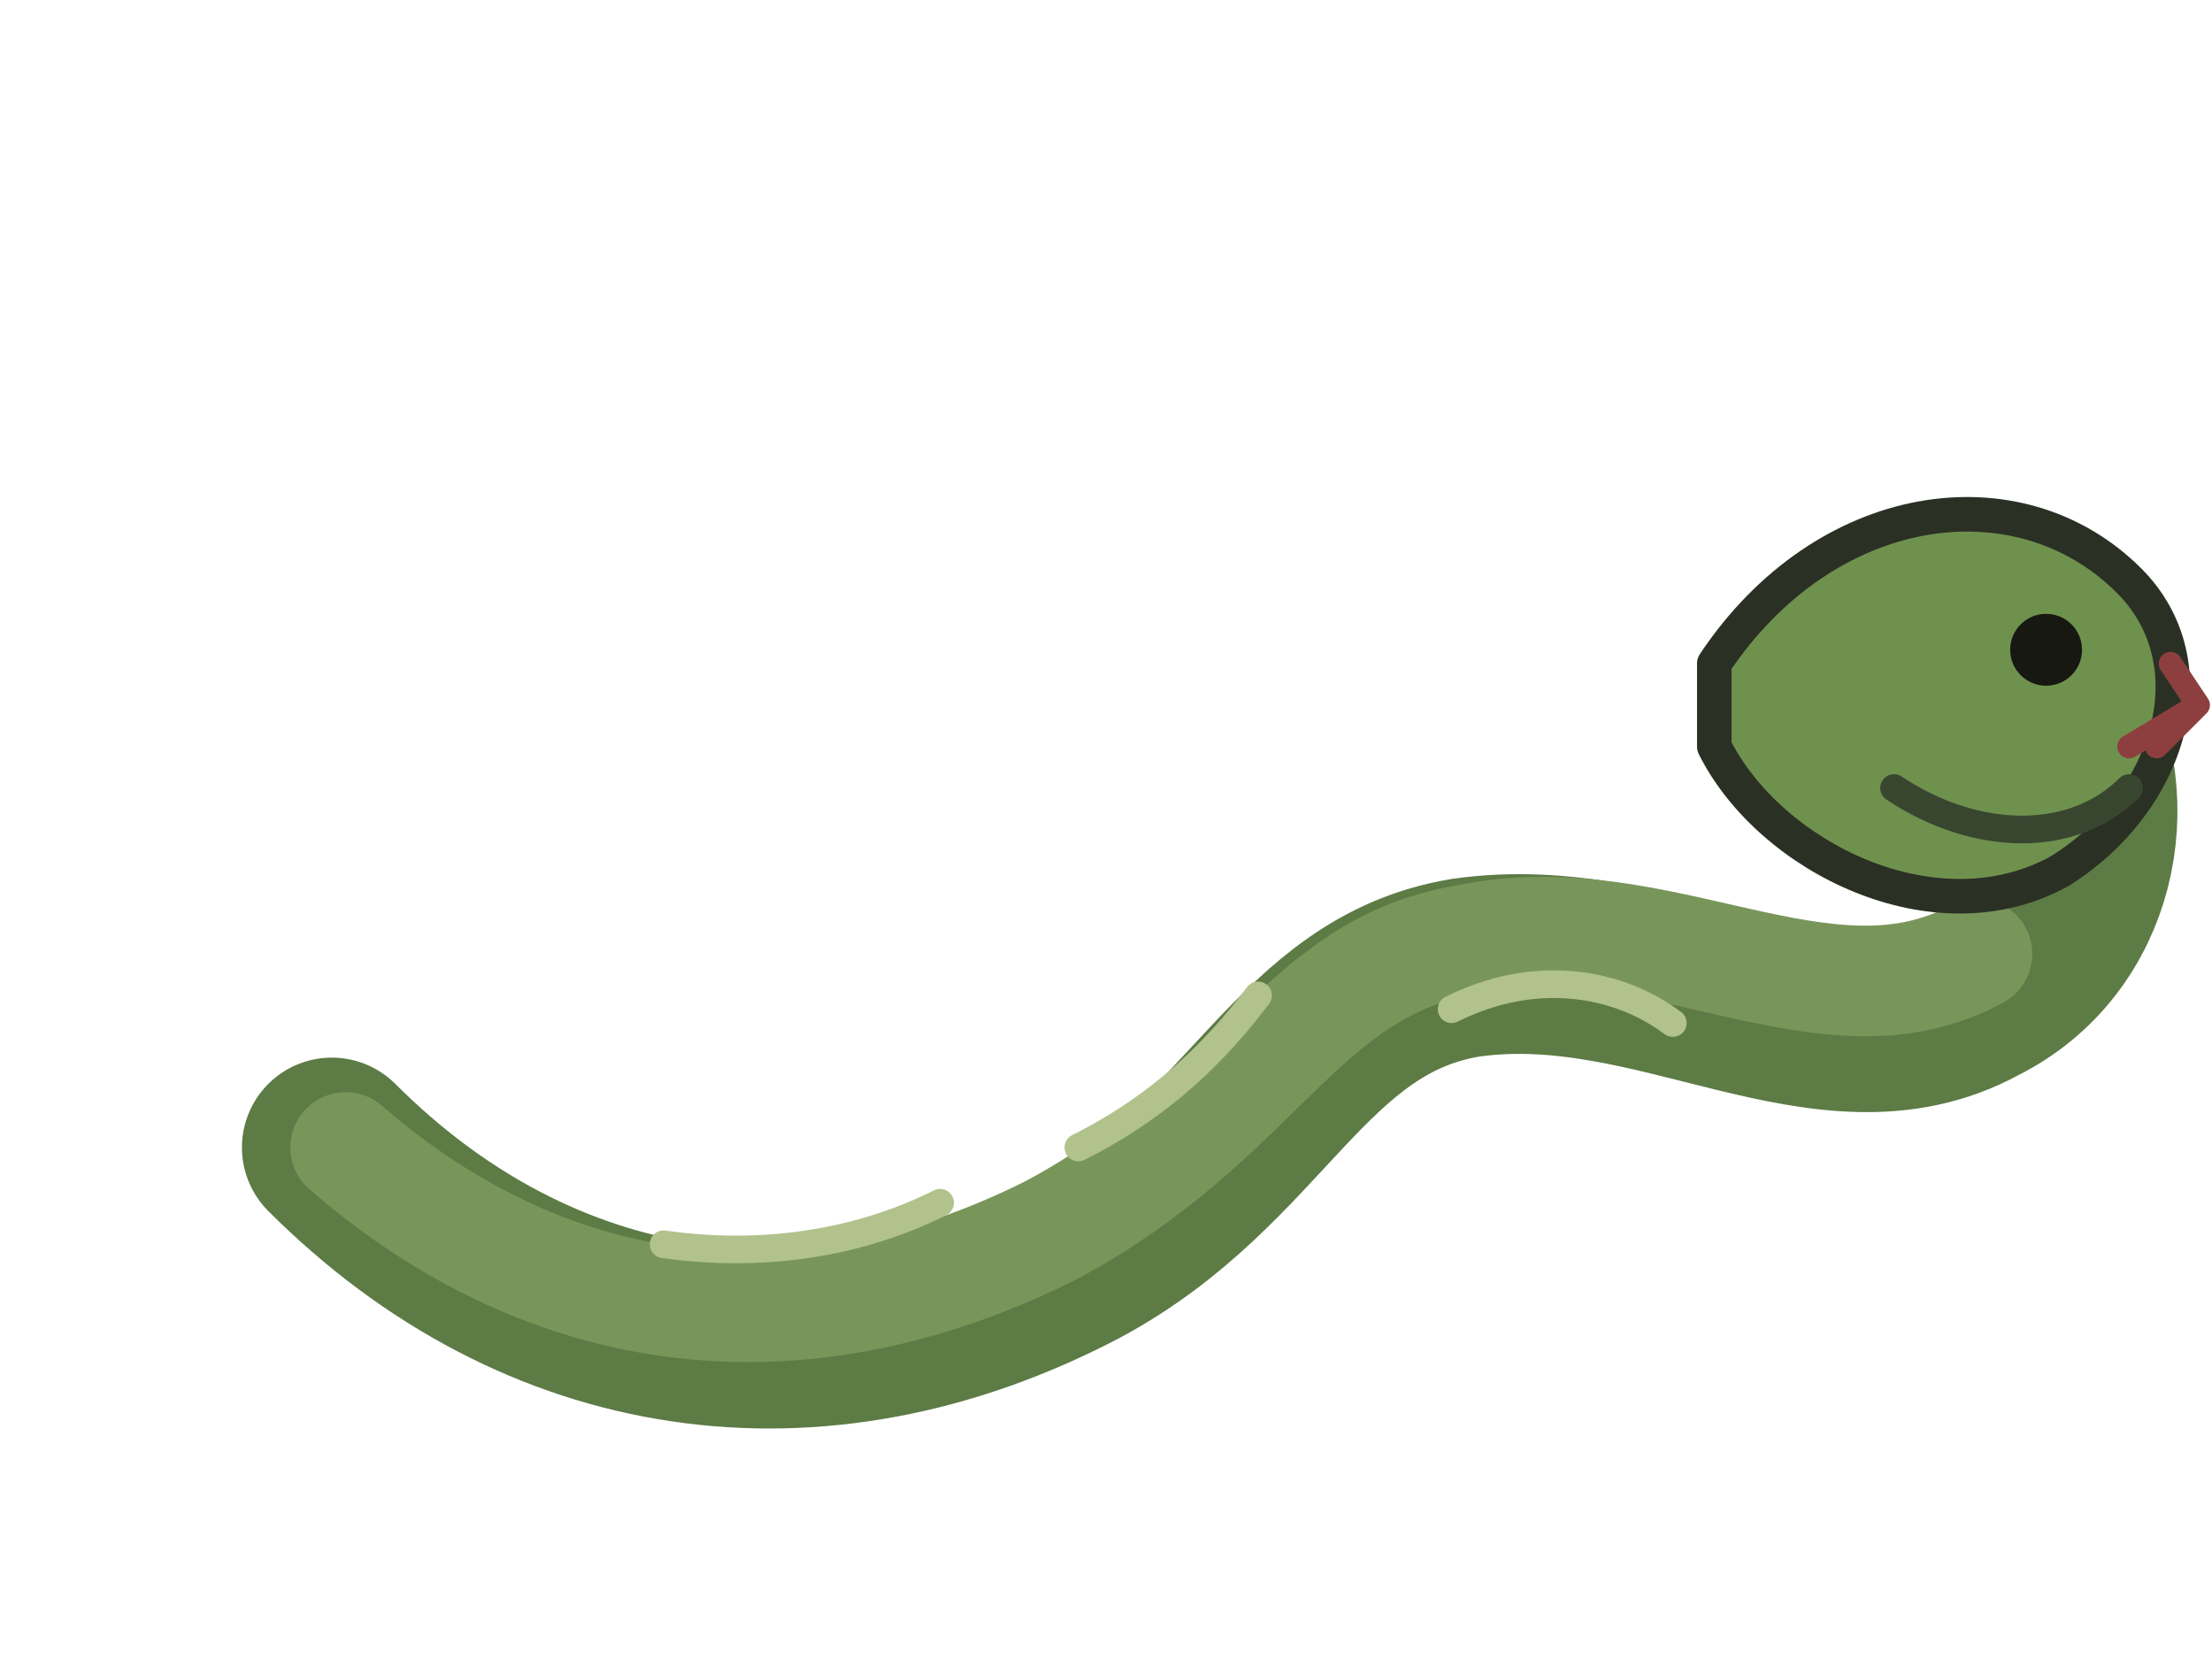
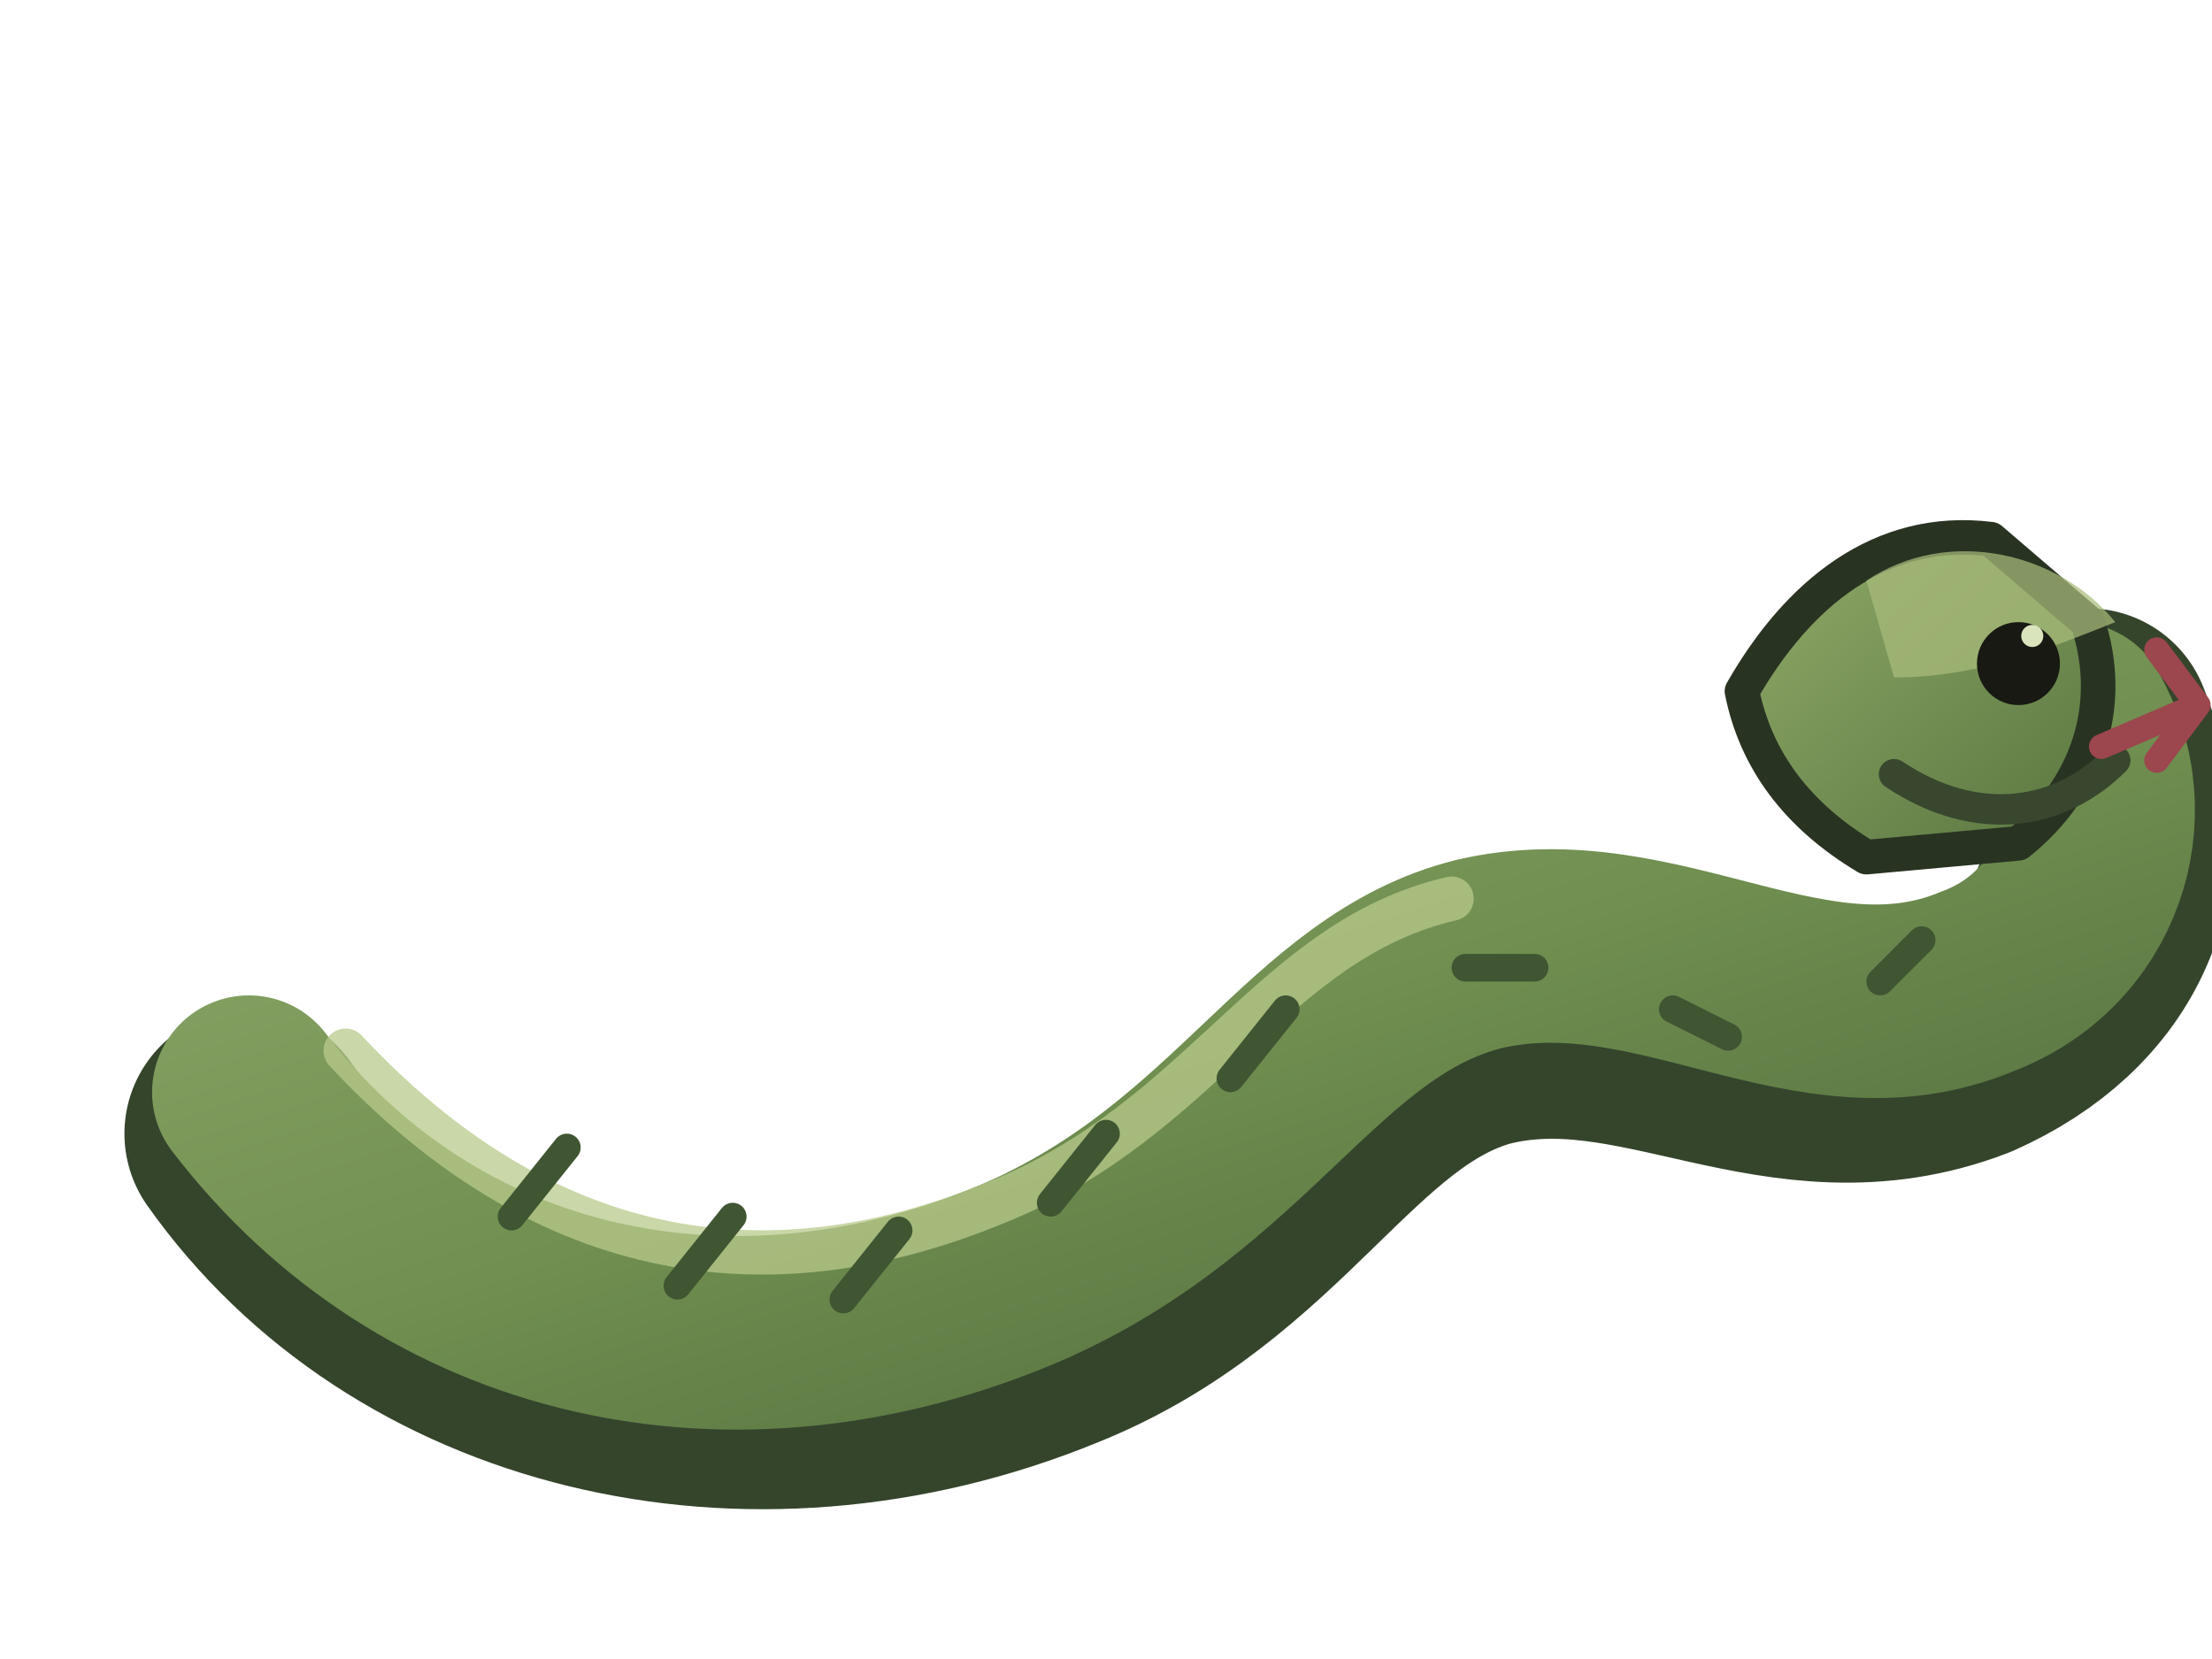
<svg xmlns="http://www.w3.org/2000/svg" viewBox="0 0 160 120" role="img" aria-label="snake pet master artwork">
-   <g id="pet-root" stroke="#2b3024" stroke-linejoin="round" stroke-linecap="round">
-     <path id="tail" d="M24 83 C39 98 59 101 78 91 C91 84 94 72 106 70 C120 68 132 78 143 72 C151 68 153 58 149 51" fill="none" stroke="#5d7b45" stroke-width="13" />
-     <path id="body-surface" d="M25 83 C40 96 58 98 76 89 C91 81 94 70 106 68 C120 65 132 75 143 69" fill="none" stroke="#78965a" stroke-width="8" />
-     <path id="head" d="M124 48 C132 36 146 34 154 42 C160 48 157 58 149 63 C140 68 128 62 124 54Z" fill="#6f914e" stroke-width="2.5" />
-     <path id="jaw" d="M137 57 C143 61 150 61 154 57" fill="none" stroke="#39462f" stroke-width="2" />
-     <circle id="eye" cx="148" cy="47" r="2.6" fill="#171812" stroke="none" />
-     <path id="tongue" d="M154 54 L159 51 M159 51 L157 48 M159 51 L156 54" fill="none" stroke="#8d3f3f" stroke-width="1.7" />
-     <path id="markings" d="M48 90 C55 91 62 90 68 87 M78 83 C84 80 88 76 91 72 M105 73 C111 70 117 71 121 74" fill="none" stroke="#b1c28c" stroke-width="2" />
+   <defs>
+     <linearGradient id="snakeBody" x1="0" y1="0" x2="1" y2="1">
+       <stop offset="0" stop-color="#8fa96b" />
+       <stop offset=".52" stop-color="#708f50" />
+       <stop offset="1" stop-color="#4e683b" />
+     </linearGradient>
+     <linearGradient id="snakeHead" x1="0" y1="0" x2="1" y2="1">
+       <stop offset="0" stop-color="#91aa69" />
+       <stop offset="1" stop-color="#58753f" />
+     </linearGradient>
+   </defs>
+   <g id="pet-root" stroke="#293322" stroke-linejoin="round" stroke-linecap="round">
+     <path id="body-shadow" d="M18 82 C30 99 54 105 76 96 C91 90 96 77 107 74 C119 71 129 80 142 75 C151 71 155 63 151 53" fill="none" stroke="#35452c" stroke-width="18" />
+     <path id="body" d="M18 79 C31 96 53 101 74 92 C90 85 95 72 107 69 C120 66 131 76 143 71 C151 68 154 59 150 52" fill="none" stroke="url(#snakeBody)" stroke-width="14" />
+     <path id="body-highlight" d="M25 76 C39 91 55 94 72 87 C87 81 92 68 105 65" fill="none" stroke="#b8c98b" stroke-width="3.2" opacity=".75" />
+     <path id="scale-bands" d="M37 88 L41 83 M49 93 L53 88 M61 94 L65 89 M76 87 L80 82 M89 78 L93 73 M106 70 L111 70 M121 73 L125 75 M136 71 L139 68" fill="none" stroke="#405532" stroke-width="2" />
+     <path id="neck" d="M126 50 C130 43 136 38 144 39 L151 45 C153 51 151 57 146 61 L135 62 C130 59 127 55 126 50Z" fill="url(#snakeHead)" stroke-width="2.5" />
+     <path id="head-plane" d="M135 42 C141 38 149 40 153 45 C148 47 143 49 137 49Z" fill="#a9bc7c" stroke="none" opacity=".72" />
+     <path id="jaw" d="M137 56 C143 60 149 59 153 55" fill="none" stroke="#38472d" stroke-width="2.2" />
+     <path id="eye" d="M146 45 A3 3 0 1 0 146 51 A3 3 0 1 0 146 45Z" fill="#171912" stroke="none" />
+     <circle cx="147" cy="46" r=".8" fill="#d9e4bd" stroke="none" />
+     <path id="tongue" d="M152 54 L159 51 M159 51 L156 47 M159 51 L156 55" fill="none" stroke="#9c464d" stroke-width="1.8" />
  </g>
</svg>
